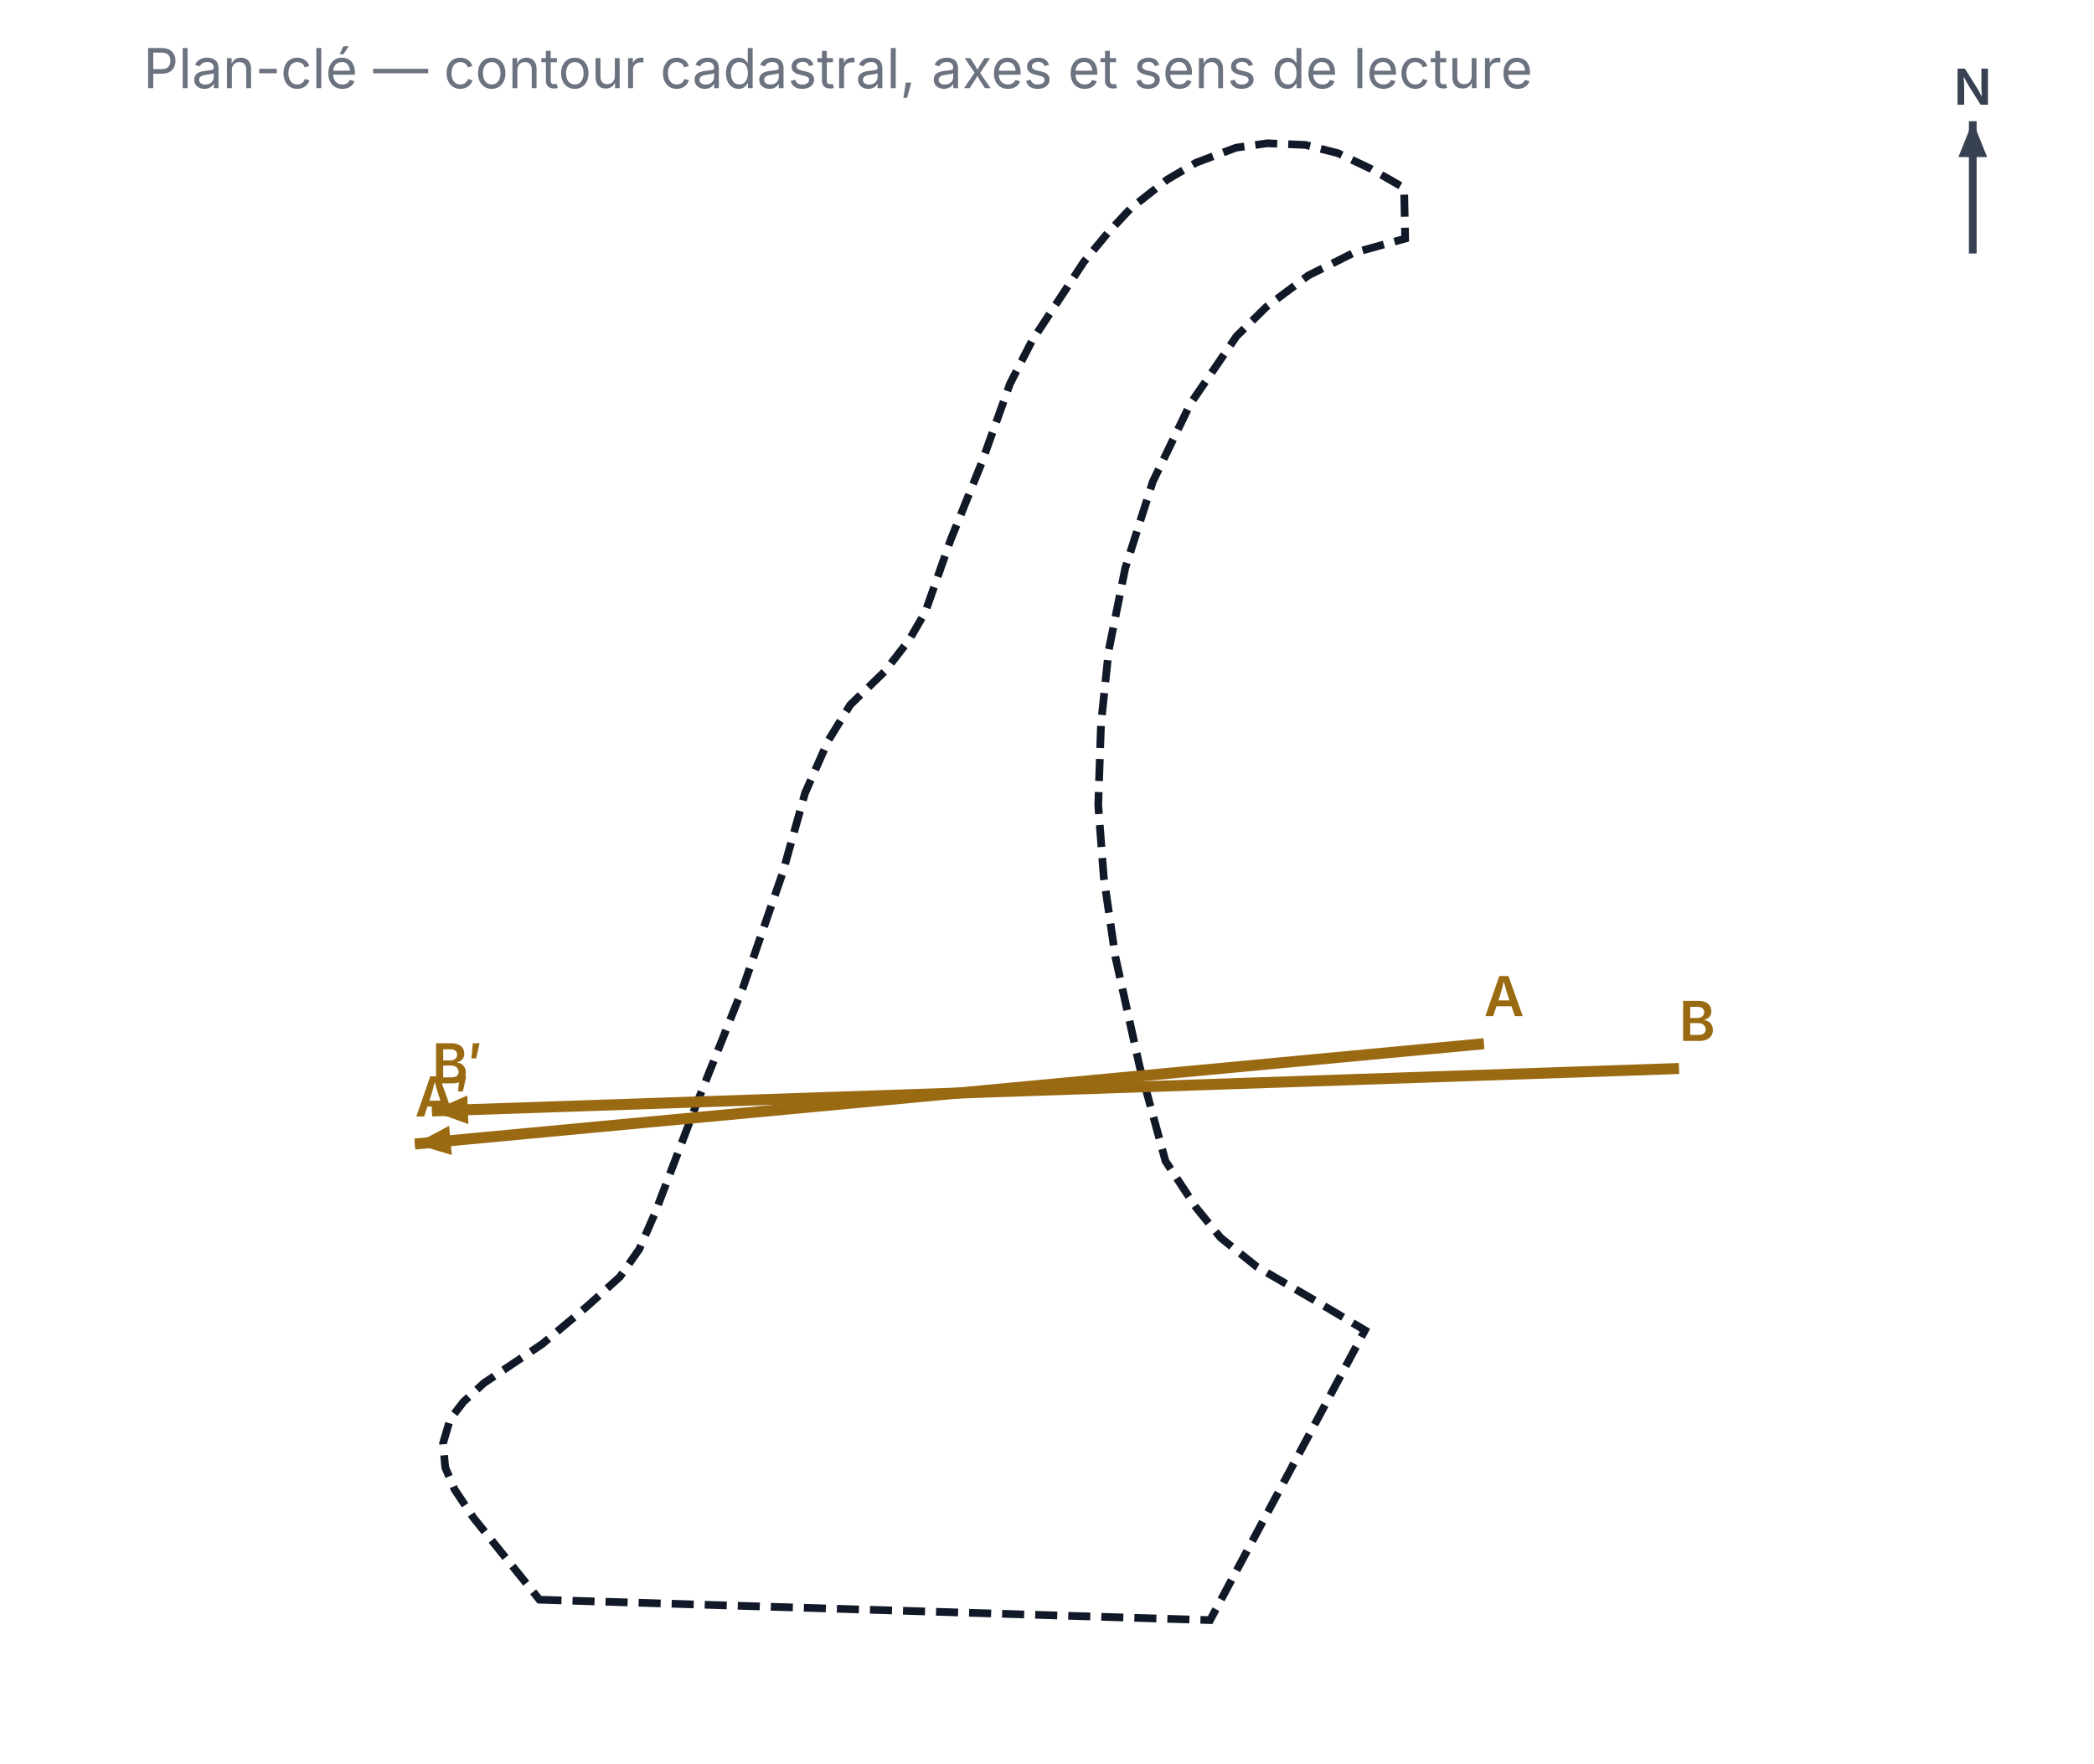
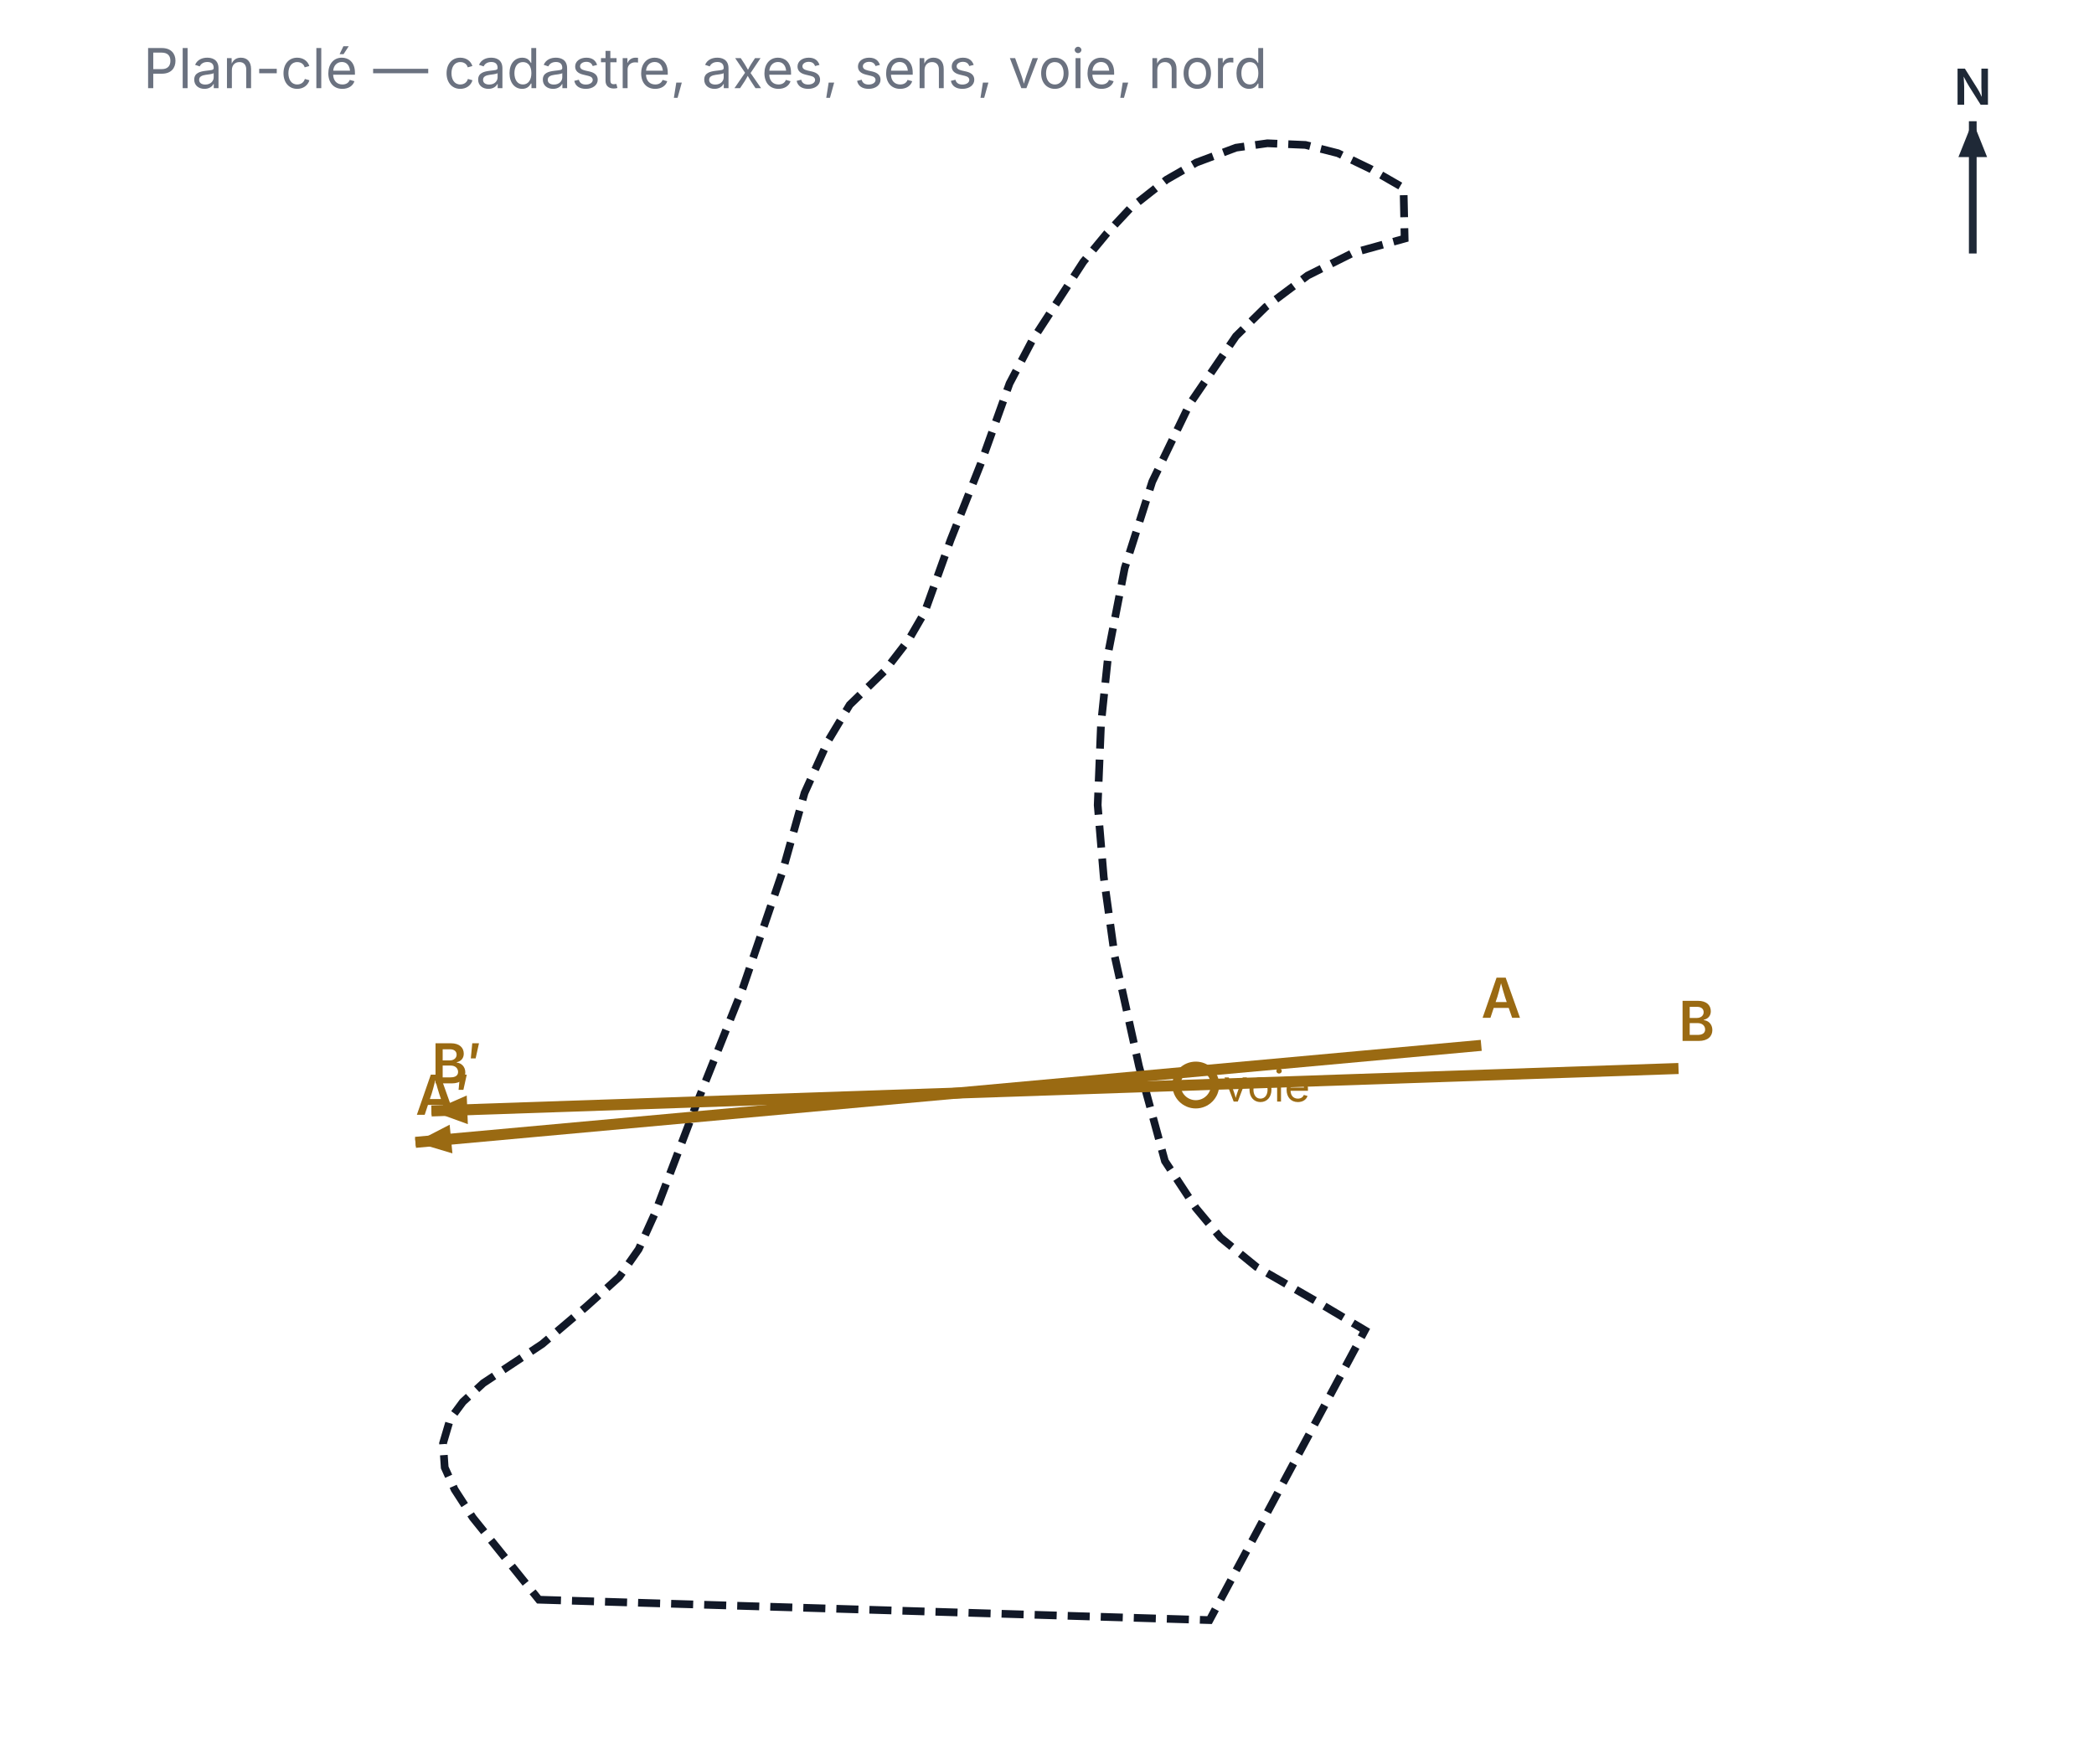
- <svg xmlns="http://www.w3.org/2000/svg" viewBox="0 0 380 320" width="380" height="320" role="img" aria-label="Plan-clé des coupes" font-family="Inter, sans-serif" style="background:#fafbfc">
-   <path d="M97.9,290.3L219.6,294.0L247.7,241.4L239.3,236.4L228.1,229.9L221.5,224.6L217.1,219.2L211.5,210.7L206.8,193.5L202.4,173.6L200.3,159.2L199.3,146.1L199.8,131.4L201.2,118.0L204.2,103.1L209.2,87.4L216.0,73.3L224.4,61.0L229.8,55.7L237.4,50.0L245.6,45.9L255.0,43.3L254.8,34.1L248.9,30.7L242.8,27.8L236.9,26.3L230.0,26.0L224.3,26.8L217.1,29.5L211.8,32.6L205.2,37.8L201.0,42.3L196.7,47.5L187.3,61.8L183.3,69.6L178.1,84.1L172.5,98.0L167.9,111.1L165.0,116.1L160.6,121.8L154.3,127.9L150.3,134.4L146.1,143.9L142.0,158.5L134.8,179.3L126.3,200.6L118.8,220.3L116.0,226.7L112.5,231.7L106.5,237.1L98.4,243.9L87.8,251.0L84.1,254.4L81.7,257.5L80.4,261.9L80.8,266.3L82.5,270.3L85.9,275.4L97.9,290.3Z" fill="none" stroke="#111827" stroke-width="1.4" stroke-dasharray="4 2" fill-rule="evenodd" />
-   <line x1="269.3" y1="189.4" x2="75.3" y2="207.6" stroke="#9a6a12" stroke-width="2" />
-   <line x1="129.6" y1="202.5" x2="75.3" y2="207.6" stroke="#9a6a12" stroke-width="1.4" />
-   <polygon points="75.3,207.6 81.5,204.3 82.0,209.6" fill="#9a6a12" />
-   <text x="269.3" y="184.4" font-size="10" font-weight="600" fill="#9a6a12">A</text>
-   <text x="75.3" y="202.6" font-size="10" font-weight="600" fill="#9a6a12">A′</text>
-   <line x1="304.7" y1="193.9" x2="78.4" y2="201.6" stroke="#9a6a12" stroke-width="2" />
-   <line x1="141.8" y1="199.4" x2="78.4" y2="201.6" stroke="#9a6a12" stroke-width="1.4" />
-   <polygon points="78.4,201.6 84.8,198.8 85.0,204.0" fill="#9a6a12" />
-   <text x="304.7" y="188.9" font-size="10" font-weight="600" fill="#9a6a12">B</text>
-   <text x="78.4" y="196.6" font-size="10" font-weight="600" fill="#9a6a12">B′</text>
-   <line x1="358.0" y1="46.0" x2="358.0" y2="22.0" stroke="#374151" stroke-width="1.4" />
-   <polygon points="358.0,22.0 360.6,28.5 355.4,28.5" fill="#374151" />
-   <text x="358.0" y="19.0" text-anchor="middle" font-size="9" font-weight="600" fill="#374151">N</text>
-   <text x="26" y="16" font-size="10" fill="#6b7280">Plan-clé — contour cadastral, axes et sens de lecture</text>
+ <svg xmlns="http://www.w3.org/2000/svg" viewBox="0 0 380 320" width="380" height="320" role="img" aria-label="Plan-clé des coupes" font-family="Inter, Helvetica, Arial, sans-serif" style="background:#ffffff">
+   <path d="M97.8,290.3L219.5,294.0L247.7,241.4L239.3,236.4L228.0,229.9L221.5,224.6L217.0,219.2L211.4,210.7L206.7,193.5L202.3,173.6L200.3,159.2L199.2,146.1L199.8,131.4L201.2,118.0L204.1,103.1L209.1,87.4L215.9,73.3L224.3,61.0L229.7,55.7L237.3,50.0L245.5,45.9L254.9,43.3L254.7,34.1L248.8,30.7L242.8,27.8L236.9,26.3L230.0,26.0L224.3,26.8L217.1,29.5L211.7,32.6L205.1,37.8L200.9,42.3L196.6,47.5L187.3,61.8L183.2,69.6L178.0,84.1L172.5,98.0L167.8,111.1L164.9,116.1L160.5,121.8L154.2,127.9L150.3,134.4L146.0,143.9L141.9,158.5L134.8,179.3L126.3,200.6L118.8,220.3L115.9,226.7L112.4,231.7L106.4,237.1L98.4,243.9L87.7,251.0L84.0,254.4L81.7,257.5L80.4,261.9L80.7,266.3L82.5,270.3L85.8,275.4L97.8,290.3Z" fill="none" stroke="#111827" stroke-width="1.4" stroke-dasharray="4 2" fill-rule="evenodd" />
+   <line x1="268.8" y1="189.7" x2="75.4" y2="207.3" stroke="#9a6a12" stroke-width="2" />
+   <line x1="129.5" y1="202.3" x2="75.4" y2="207.3" stroke="#9a6a12" stroke-width="1.4" />
+   <polygon points="75.4,207.3 81.6,204.1 82.1,209.3" fill="#9a6a12" />
+   <text x="268.8" y="184.7" font-size="10" font-weight="600" fill="#9a6a12">A</text>
+   <text x="75.4" y="202.3" font-size="10" font-weight="600" fill="#9a6a12">A′</text>
+   <line x1="304.6" y1="193.9" x2="78.3" y2="201.6" stroke="#9a6a12" stroke-width="2" />
+   <line x1="141.7" y1="199.4" x2="78.3" y2="201.6" stroke="#9a6a12" stroke-width="1.4" />
+   <polygon points="78.3,201.6 84.7,198.8 84.9,204.0" fill="#9a6a12" />
+   <text x="304.6" y="188.9" font-size="10" font-weight="600" fill="#9a6a12">B</text>
+   <text x="78.3" y="196.6" font-size="10" font-weight="600" fill="#9a6a12">B′</text>
+   <circle cx="217.0" cy="196.9" r="3.5" fill="none" stroke="#9a6a12" stroke-width="1.5" />
+   <text x="222.0" y="199.9" font-size="8" fill="#9a6a12">voie</text>
+   <line x1="358.0" y1="46.0" x2="358.0" y2="22.0" stroke="#1f2937" stroke-width="1.4" />
+   <polygon points="358.0,22.0 360.6,28.5 355.4,28.5" fill="#1f2937" />
+   <text x="358.0" y="19.0" text-anchor="middle" font-size="9" font-weight="600" fill="#1f2937">N</text>
+   <text x="26" y="16" font-size="10" fill="#6b7280">Plan-clé — cadastre, axes, sens, voie, nord</text>
</svg>
